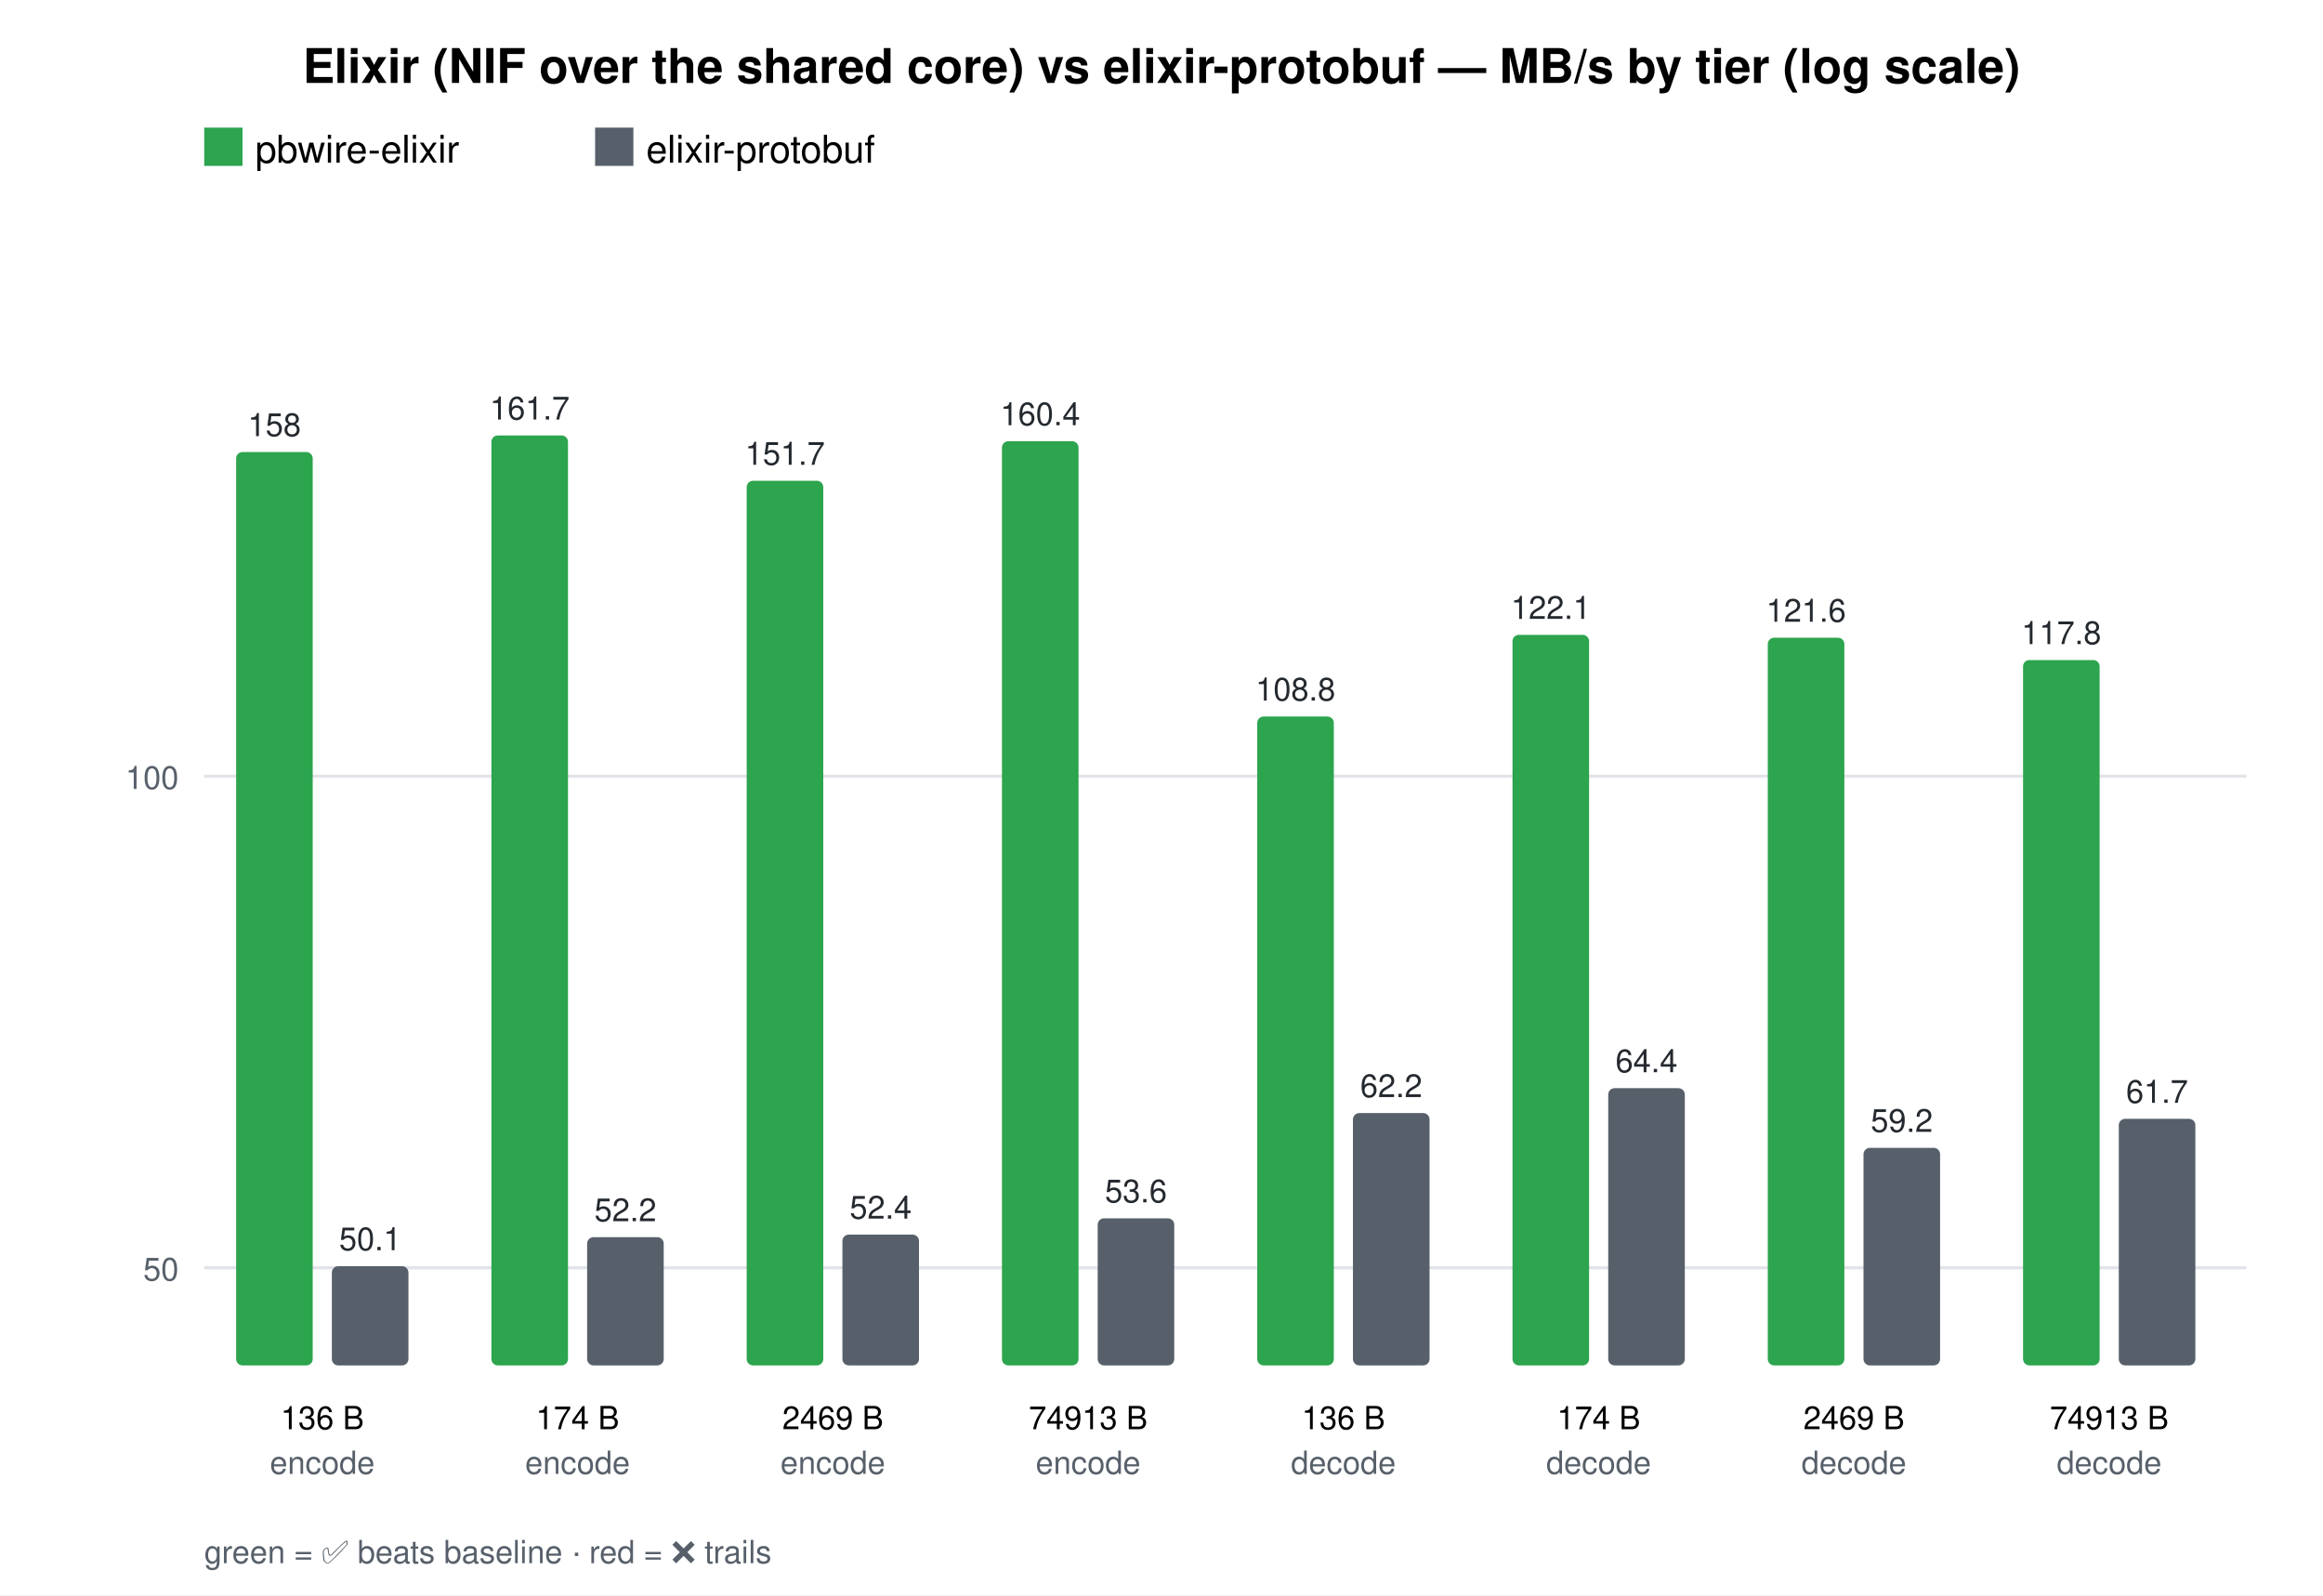
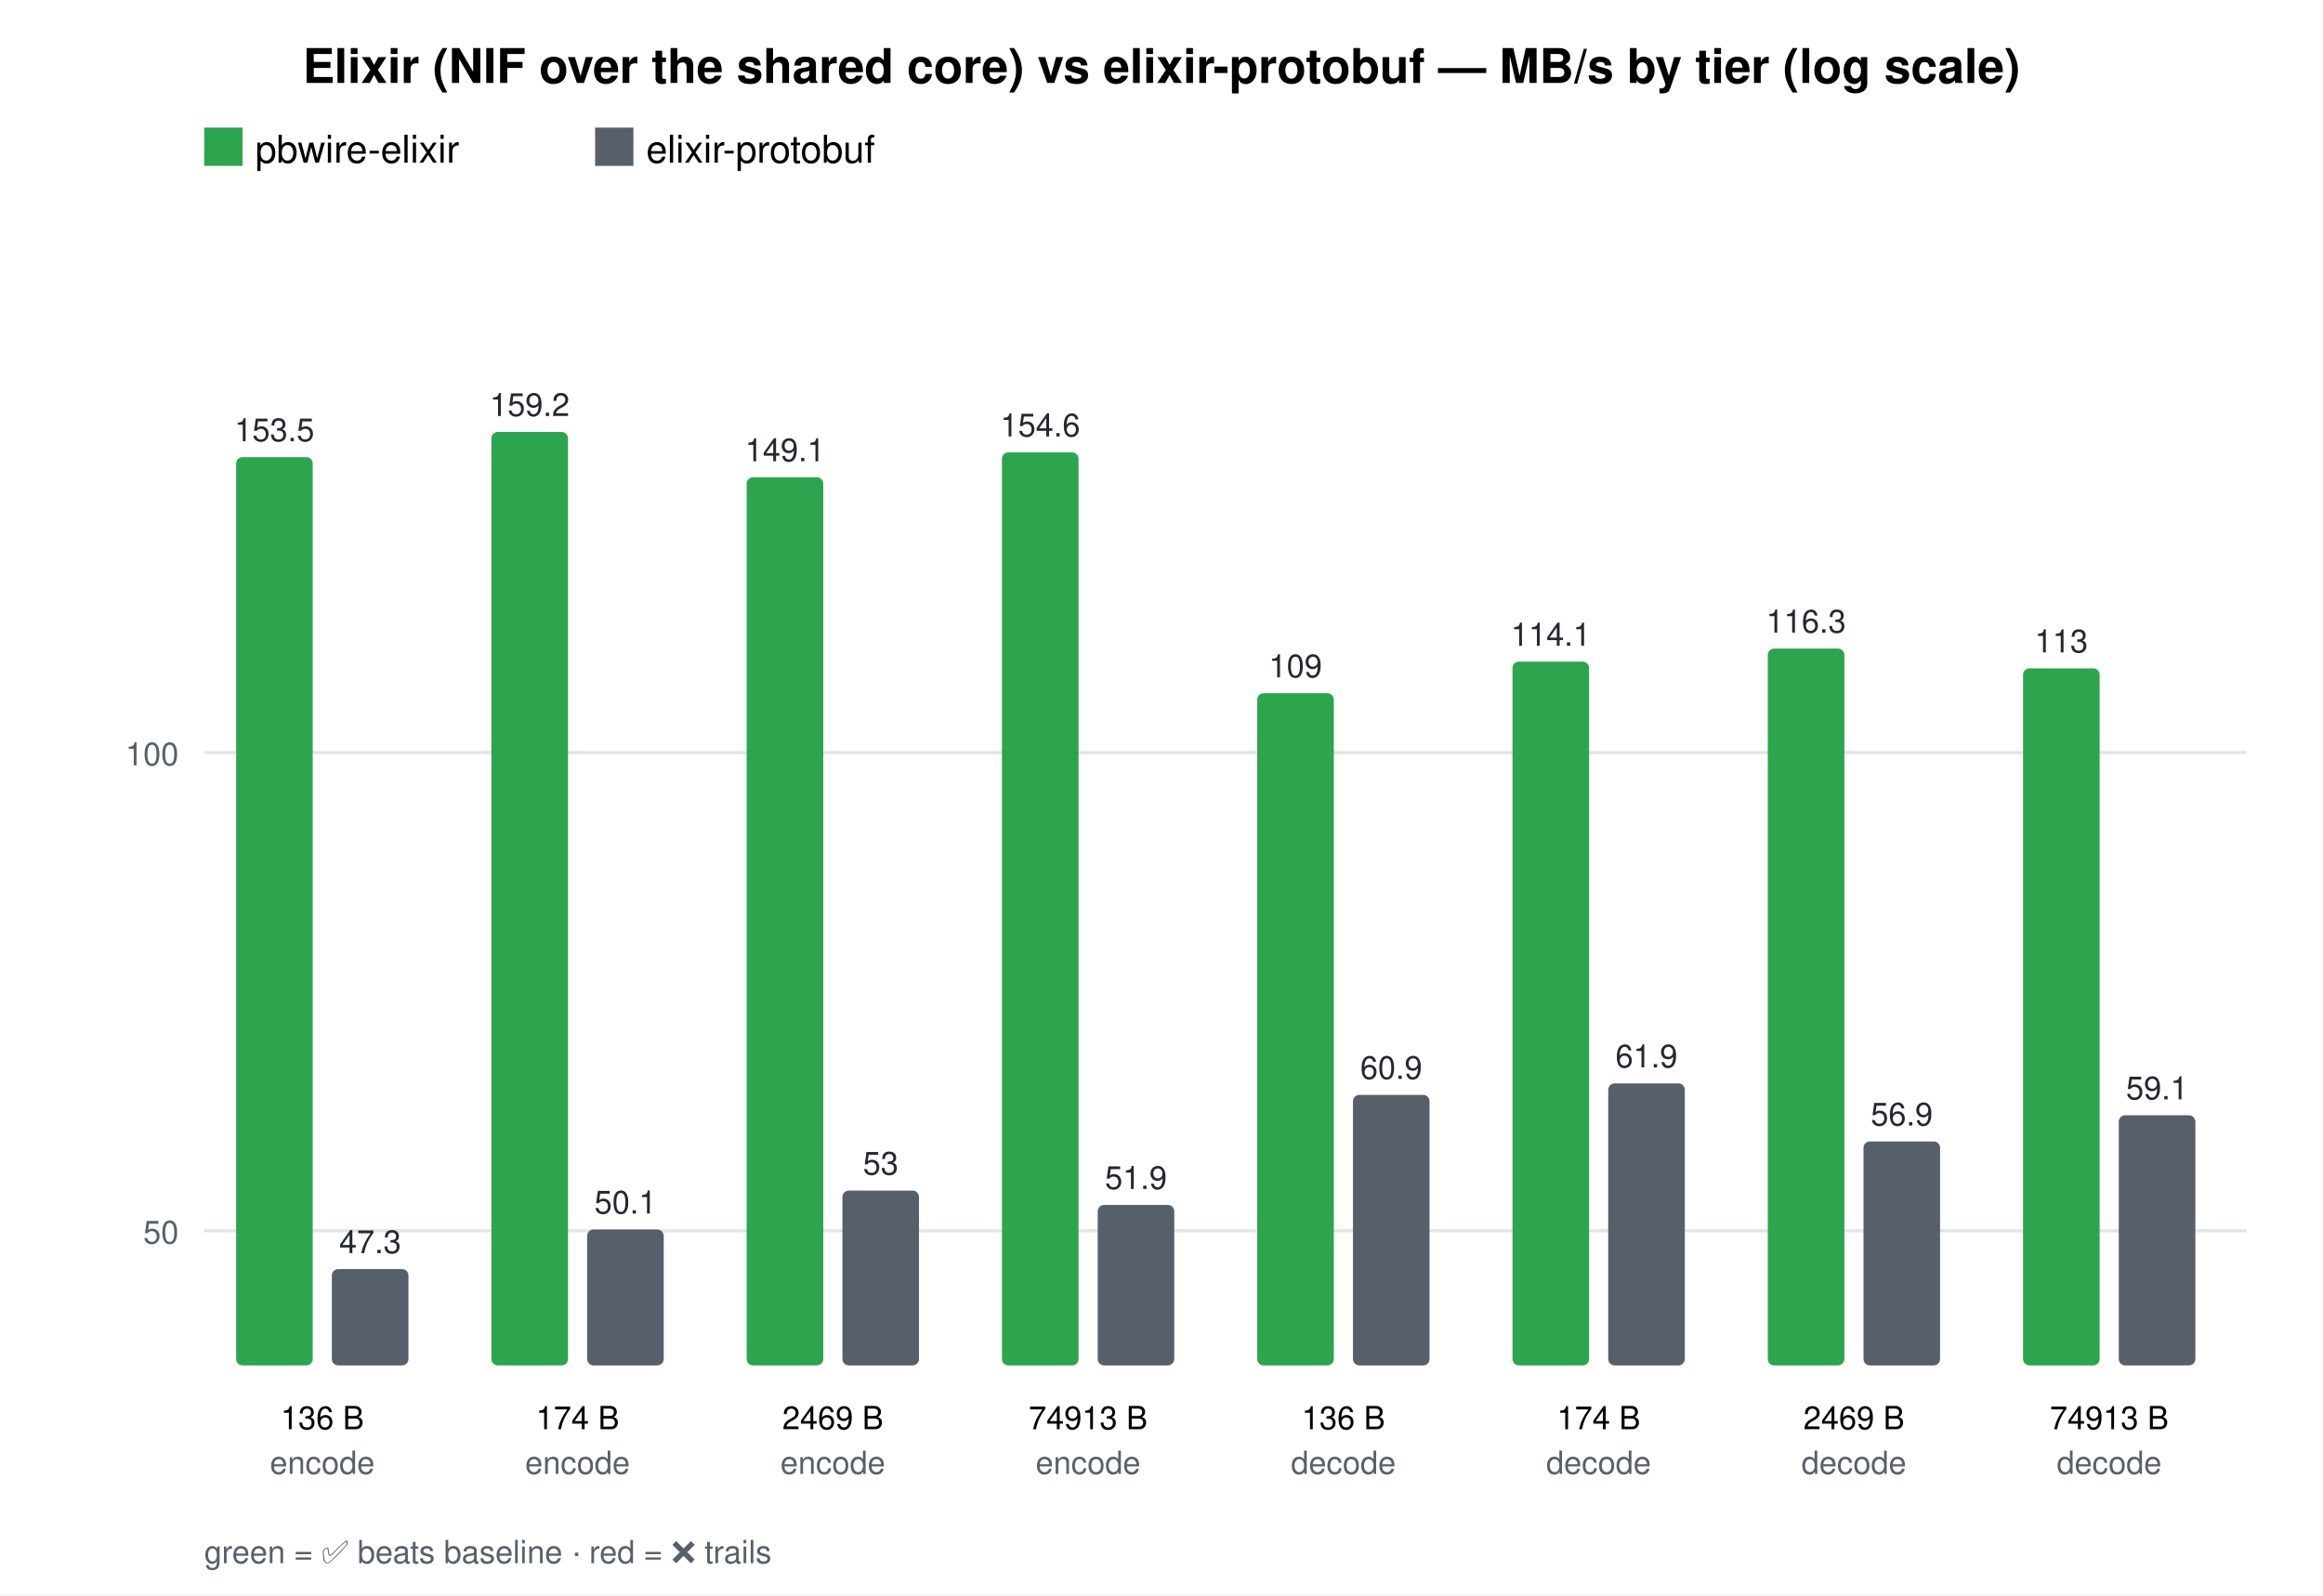
<svg xmlns="http://www.w3.org/2000/svg" width="728" height="500" font-family="Helvetica, Arial, sans-serif">
  <rect width="728" height="500" fill="#ffffff" />
  <text x="364.0" y="26" text-anchor="middle" font-size="15" font-weight="bold">Elixir (NIF over the shared core) vs elixir-protobuf — MB/s by tier (log scale)</text>
  <rect x="64" y="40" width="12" height="12" fill="#2da44e" />
  <text x="80" y="51" font-size="12">pbwire-elixir</text>
  <rect x="186.5" y="40" width="12" height="12" fill="#57606a" />
  <text x="202.5" y="51" font-size="12">elixir-protobuf</text>
-   <line x1="64" y1="397.4" x2="704" y2="397.4" stroke="#e1e4e8" />
-   <text x="56" y="401.4" text-anchor="end" font-size="10" fill="#57606a">50</text>
-   <line x1="64" y1="243.3" x2="704" y2="243.3" stroke="#e1e4e8" />
-   <text x="56" y="247.3" text-anchor="end" font-size="10" fill="#57606a">100</text>
+   <line x1="64" y1="385.8" x2="704" y2="385.8" stroke="#e1e4e8" />
+   <text x="56" y="389.8" text-anchor="end" font-size="10" fill="#57606a">50</text>
+   <line x1="64" y1="235.9" x2="704" y2="235.9" stroke="#e1e4e8" />
+   <text x="56" y="239.9" text-anchor="end" font-size="10" fill="#57606a">100</text>
  <text x="101.0" y="448" text-anchor="middle" font-size="10">136 B</text>
  <text x="101.0" y="462" text-anchor="middle" font-size="10" fill="#57606a">encode</text>
-   <rect x="74.0" y="141.7" width="24" height="286.3" rx="2" fill="#2da44e" />
-   <text x="86.0" y="136.7" text-anchor="middle" font-size="10" fill="#24292f">158</text>
-   <rect x="104.0" y="396.9" width="24" height="31.1" rx="2" fill="#57606a" />
-   <text x="116.0" y="391.9" text-anchor="middle" font-size="10" fill="#24292f">50.1</text>
+   <rect x="74.0" y="143.3" width="24" height="284.7" rx="2" fill="#2da44e" />
+   <text x="86.0" y="138.3" text-anchor="middle" font-size="10" fill="#24292f">153.5</text>
+   <rect x="104.0" y="397.8" width="24" height="30.2" rx="2" fill="#57606a" />
+   <text x="116.0" y="392.8" text-anchor="middle" font-size="10" fill="#24292f">47.3</text>
  <text x="181.0" y="448" text-anchor="middle" font-size="10">174 B</text>
  <text x="181.0" y="462" text-anchor="middle" font-size="10" fill="#57606a">encode</text>
-   <rect x="154.0" y="136.5" width="24" height="291.5" rx="2" fill="#2da44e" />
-   <text x="166.0" y="131.5" text-anchor="middle" font-size="10" fill="#24292f">161.7</text>
-   <rect x="184.0" y="387.8" width="24" height="40.2" rx="2" fill="#57606a" />
-   <text x="196.0" y="382.8" text-anchor="middle" font-size="10" fill="#24292f">52.2</text>
+   <rect x="154.0" y="135.4" width="24" height="292.6" rx="2" fill="#2da44e" />
+   <text x="166.0" y="130.4" text-anchor="middle" font-size="10" fill="#24292f">159.2</text>
+   <rect x="184.0" y="385.4" width="24" height="42.6" rx="2" fill="#57606a" />
+   <text x="196.0" y="380.4" text-anchor="middle" font-size="10" fill="#24292f">50.1</text>
  <text x="261.0" y="448" text-anchor="middle" font-size="10">2469 B</text>
  <text x="261.0" y="462" text-anchor="middle" font-size="10" fill="#57606a">encode</text>
-   <rect x="234.0" y="150.7" width="24" height="277.3" rx="2" fill="#2da44e" />
-   <text x="246.0" y="145.7" text-anchor="middle" font-size="10" fill="#24292f">151.7</text>
-   <rect x="264.0" y="387.0" width="24" height="41.0" rx="2" fill="#57606a" />
-   <text x="276.0" y="382.0" text-anchor="middle" font-size="10" fill="#24292f">52.4</text>
+   <rect x="234.0" y="149.6" width="24" height="278.4" rx="2" fill="#2da44e" />
+   <text x="246.0" y="144.6" text-anchor="middle" font-size="10" fill="#24292f">149.1</text>
+   <rect x="264.0" y="373.2" width="24" height="54.8" rx="2" fill="#57606a" />
+   <text x="276.0" y="368.2" text-anchor="middle" font-size="10" fill="#24292f">53</text>
  <text x="341.0" y="448" text-anchor="middle" font-size="10">74913 B</text>
  <text x="341.0" y="462" text-anchor="middle" font-size="10" fill="#57606a">encode</text>
-   <rect x="314.0" y="138.3" width="24" height="289.7" rx="2" fill="#2da44e" />
-   <text x="326.0" y="133.3" text-anchor="middle" font-size="10" fill="#24292f">160.4</text>
-   <rect x="344.0" y="381.9" width="24" height="46.1" rx="2" fill="#57606a" />
-   <text x="356.0" y="376.9" text-anchor="middle" font-size="10" fill="#24292f">53.6</text>
+   <rect x="314.0" y="141.8" width="24" height="286.2" rx="2" fill="#2da44e" />
+   <text x="326.0" y="136.8" text-anchor="middle" font-size="10" fill="#24292f">154.6</text>
+   <rect x="344.0" y="377.7" width="24" height="50.3" rx="2" fill="#57606a" />
+   <text x="356.0" y="372.7" text-anchor="middle" font-size="10" fill="#24292f">51.9</text>
  <text x="421.0" y="448" text-anchor="middle" font-size="10">136 B</text>
  <text x="421.0" y="462" text-anchor="middle" font-size="10" fill="#57606a">decode</text>
-   <rect x="394.0" y="224.6" width="24" height="203.4" rx="2" fill="#2da44e" />
-   <text x="406.0" y="219.6" text-anchor="middle" font-size="10" fill="#24292f">108.8</text>
-   <rect x="424.0" y="348.9" width="24" height="79.1" rx="2" fill="#57606a" />
-   <text x="436.0" y="343.9" text-anchor="middle" font-size="10" fill="#24292f">62.2</text>
+   <rect x="394.0" y="217.3" width="24" height="210.7" rx="2" fill="#2da44e" />
+   <text x="406.0" y="212.3" text-anchor="middle" font-size="10" fill="#24292f">109</text>
+   <rect x="424.0" y="343.2" width="24" height="84.8" rx="2" fill="#57606a" />
+   <text x="436.0" y="338.2" text-anchor="middle" font-size="10" fill="#24292f">60.9</text>
  <text x="501.0" y="448" text-anchor="middle" font-size="10">174 B</text>
  <text x="501.0" y="462" text-anchor="middle" font-size="10" fill="#57606a">decode</text>
-   <rect x="474.0" y="199.0" width="24" height="229.0" rx="2" fill="#2da44e" />
-   <text x="486.0" y="194.0" text-anchor="middle" font-size="10" fill="#24292f">122.1</text>
-   <rect x="504.0" y="341.1" width="24" height="86.9" rx="2" fill="#57606a" />
-   <text x="516.0" y="336.1" text-anchor="middle" font-size="10" fill="#24292f">64.4</text>
+   <rect x="474.0" y="207.4" width="24" height="220.6" rx="2" fill="#2da44e" />
+   <text x="486.0" y="202.4" text-anchor="middle" font-size="10" fill="#24292f">114.1</text>
+   <rect x="504.0" y="339.6" width="24" height="88.4" rx="2" fill="#57606a" />
+   <text x="516.0" y="334.6" text-anchor="middle" font-size="10" fill="#24292f">61.9</text>
  <text x="581.0" y="448" text-anchor="middle" font-size="10">2469 B</text>
  <text x="581.0" y="462" text-anchor="middle" font-size="10" fill="#57606a">decode</text>
-   <rect x="554.0" y="199.9" width="24" height="228.1" rx="2" fill="#2da44e" />
-   <text x="566.0" y="194.9" text-anchor="middle" font-size="10" fill="#24292f">121.6</text>
-   <rect x="584.0" y="359.8" width="24" height="68.2" rx="2" fill="#57606a" />
-   <text x="596.0" y="354.8" text-anchor="middle" font-size="10" fill="#24292f">59.2</text>
+   <rect x="554.0" y="203.3" width="24" height="224.7" rx="2" fill="#2da44e" />
+   <text x="566.0" y="198.3" text-anchor="middle" font-size="10" fill="#24292f">116.3</text>
+   <rect x="584.0" y="357.8" width="24" height="70.2" rx="2" fill="#57606a" />
+   <text x="596.0" y="352.8" text-anchor="middle" font-size="10" fill="#24292f">56.9</text>
  <text x="661.0" y="448" text-anchor="middle" font-size="10">74913 B</text>
  <text x="661.0" y="462" text-anchor="middle" font-size="10" fill="#57606a">decode</text>
-   <rect x="634.0" y="206.9" width="24" height="221.1" rx="2" fill="#2da44e" />
-   <text x="646.0" y="201.9" text-anchor="middle" font-size="10" fill="#24292f">117.8</text>
-   <rect x="664.0" y="350.7" width="24" height="77.3" rx="2" fill="#57606a" />
-   <text x="676.0" y="345.7" text-anchor="middle" font-size="10" fill="#24292f">61.7</text>
+   <rect x="634.0" y="209.5" width="24" height="218.5" rx="2" fill="#2da44e" />
+   <text x="646.0" y="204.5" text-anchor="middle" font-size="10" fill="#24292f">113</text>
+   <rect x="664.0" y="349.6" width="24" height="78.4" rx="2" fill="#57606a" />
+   <text x="676.0" y="344.6" text-anchor="middle" font-size="10" fill="#24292f">59.1</text>
  <text x="64" y="490" font-size="10" fill="#57606a">green = ✅ beats baseline · red = ❌ trails</text>
</svg>
